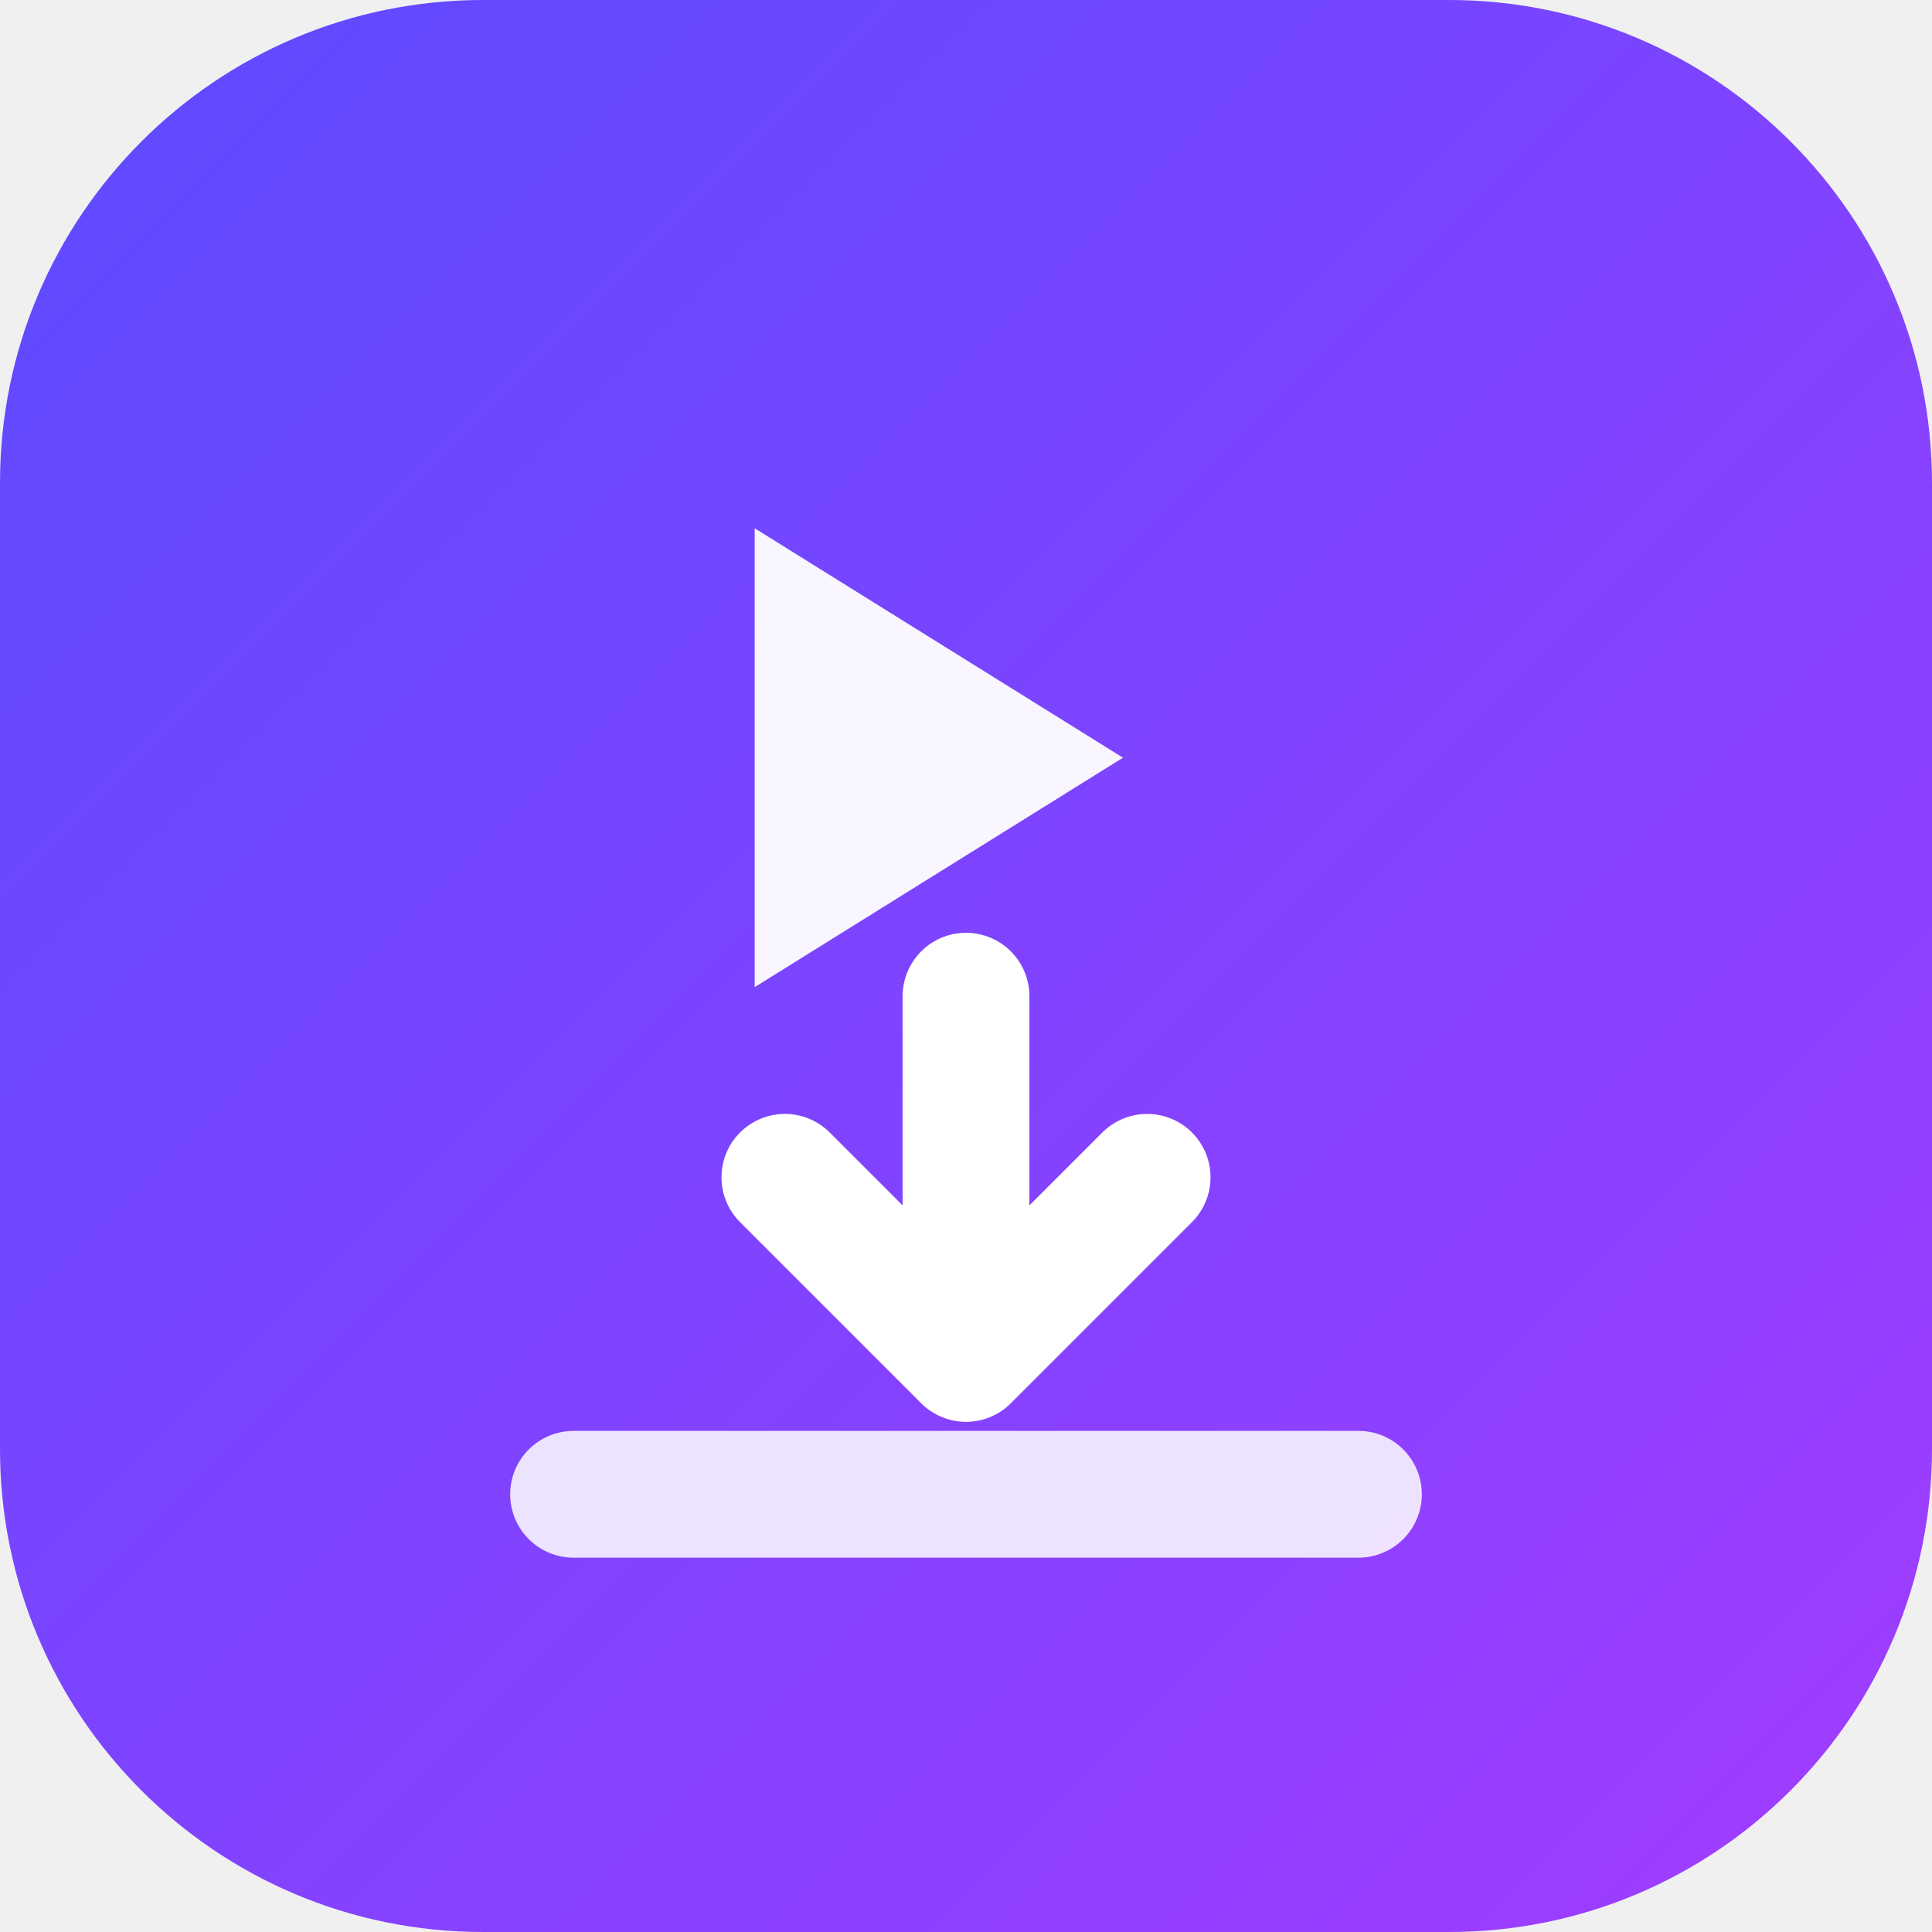
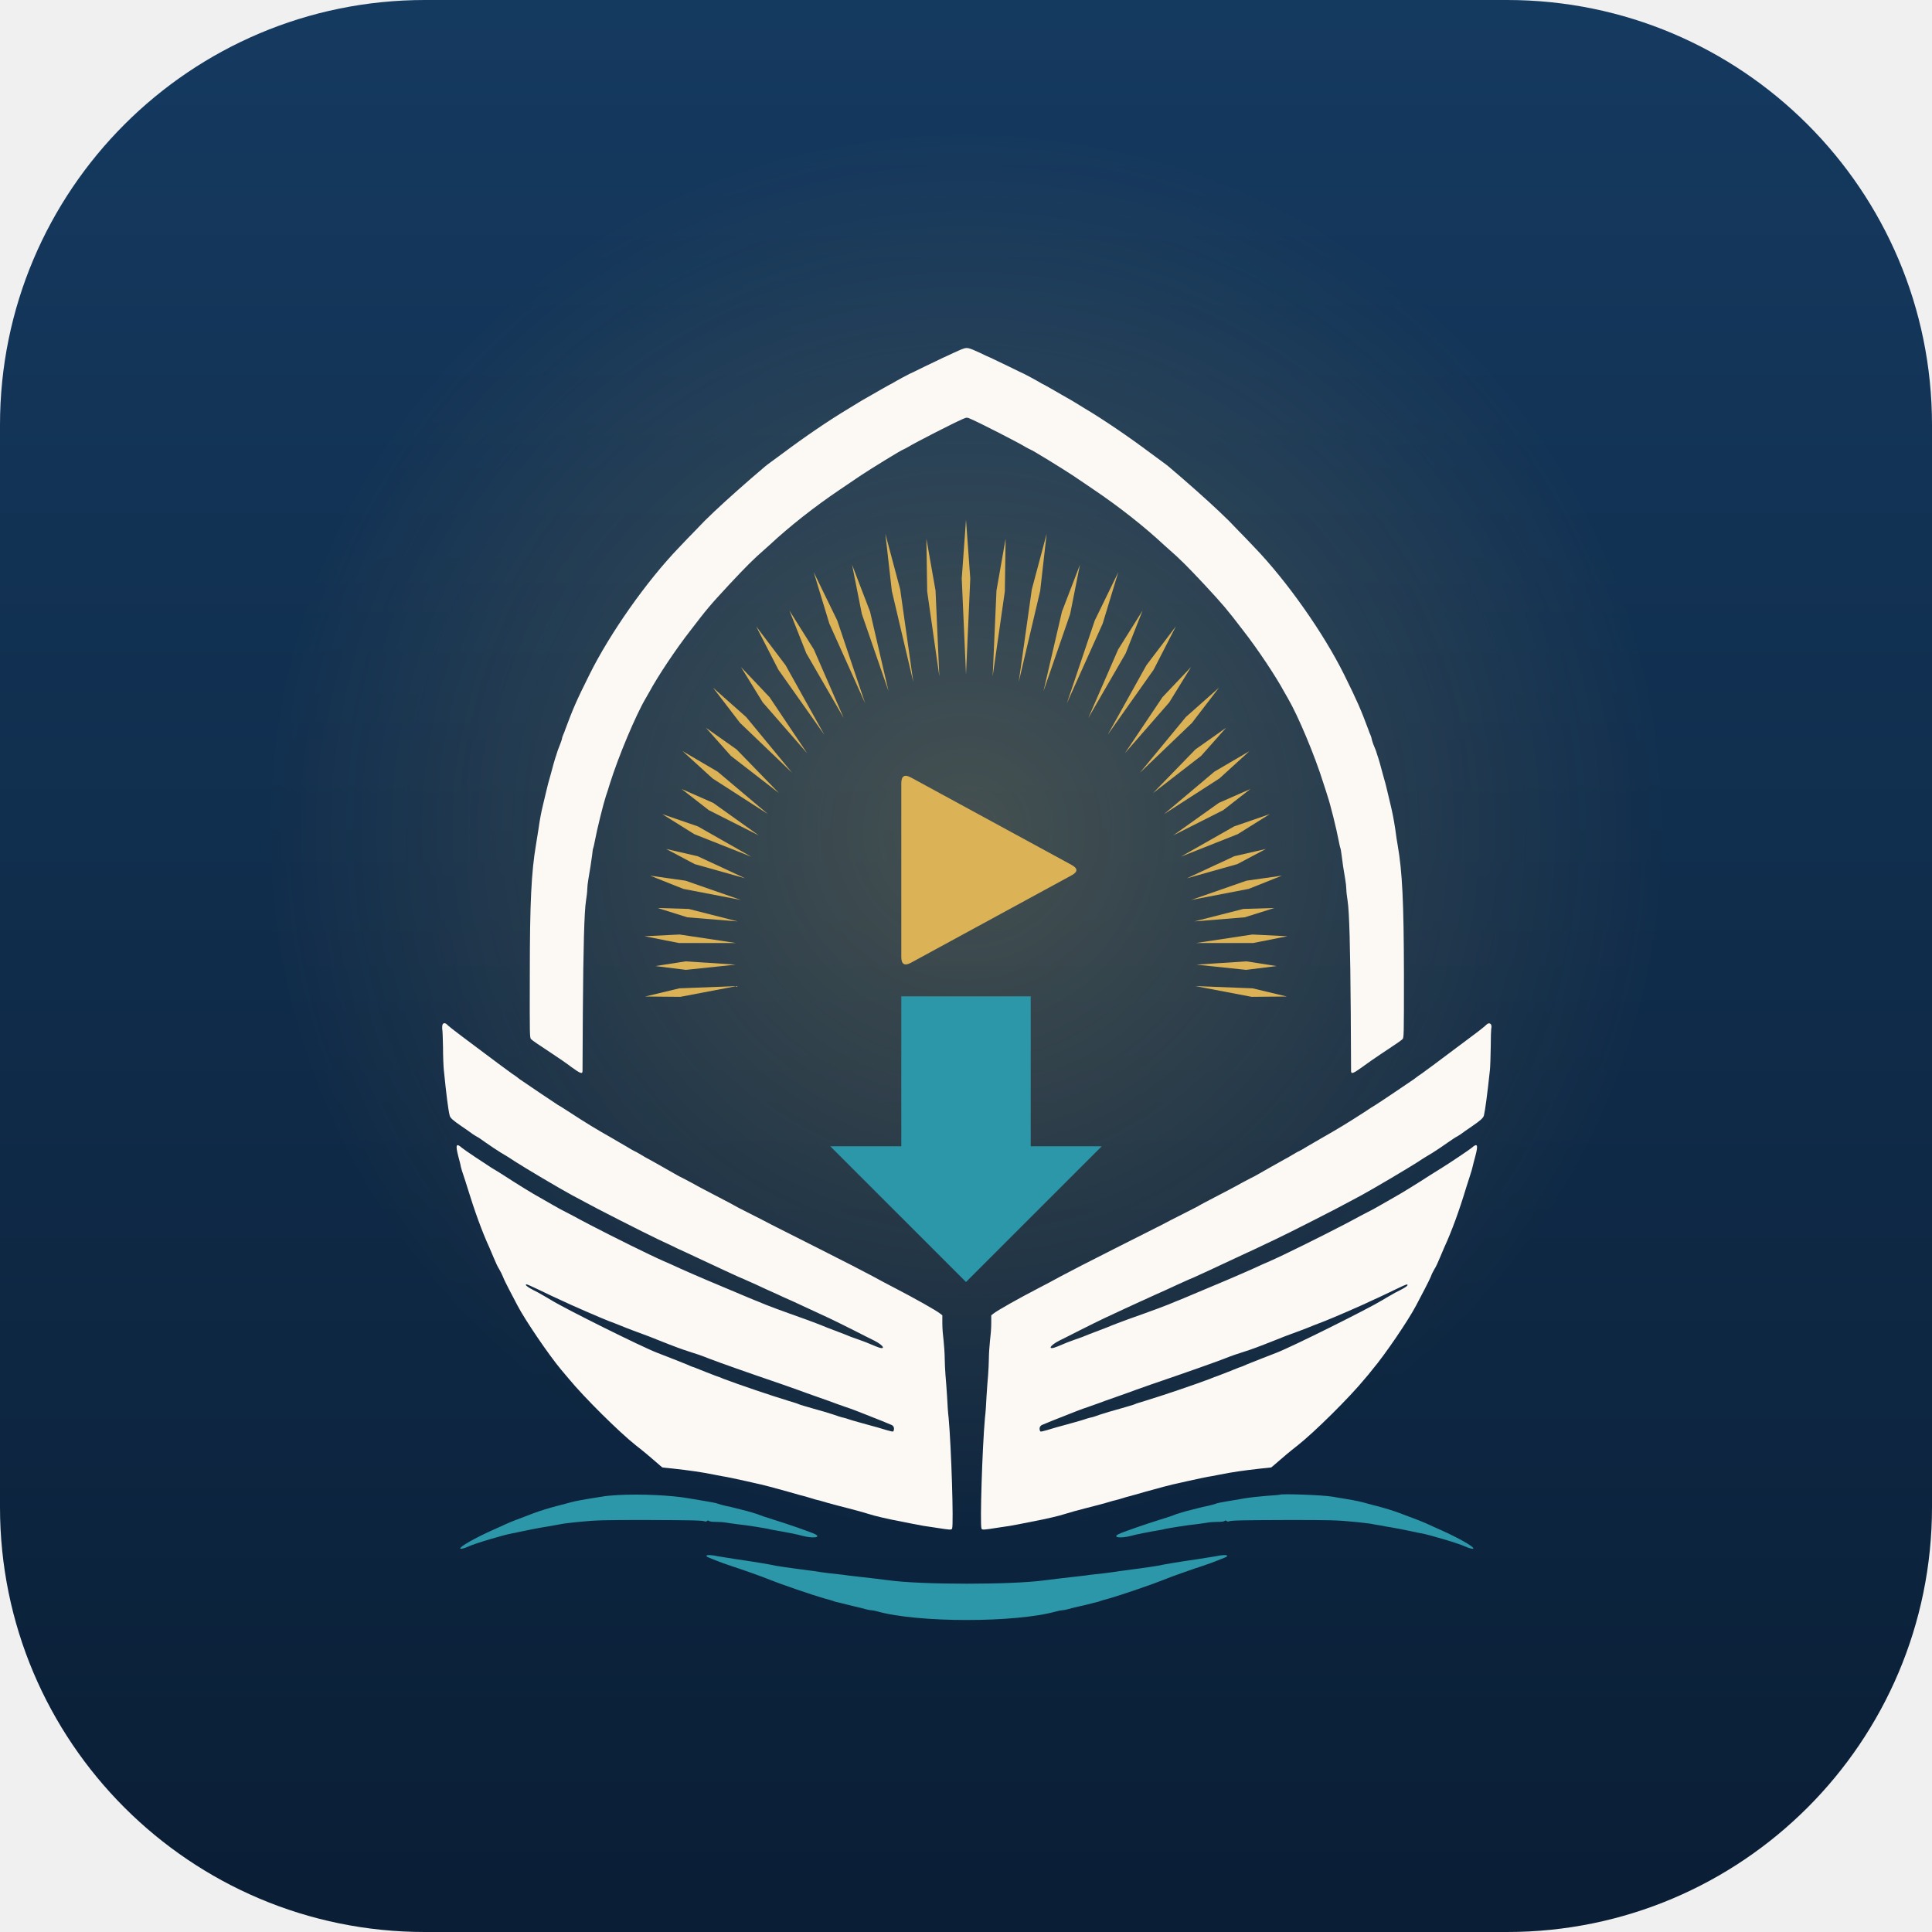
- <svg xmlns="http://www.w3.org/2000/svg" viewBox="0 0 64 64" role="img" aria-label="ark-ydl">
+ <svg xmlns="http://www.w3.org/2000/svg" viewBox="0 0 512 512" width="512" height="512">
  <defs>
-     <linearGradient id="g" x1="0" y1="0" x2="1" y2="1">
-       <stop offset="0" stop-color="#5b4bff" />
-       <stop offset="1" stop-color="#a23cff" />
+     <linearGradient id="bg" x1="0" y1="0" x2="0" y2="1">
+       <stop offset="0" stop-color="#153a60" />
+       <stop offset="1" stop-color="#0a1e35" />
    </linearGradient>
+     <radialGradient id="glow">
+       <stop offset="0" stop-color="#dcb257" stop-opacity=".26" />
+       <stop offset="1" stop-color="#dcb257" stop-opacity="0" />
+     </radialGradient>
  </defs>
-   <rect width="64" height="64" rx="16" fill="url(#g)" />
-   <path d="M25 17.5v15.2l12.2-7.6z" fill="#fff" opacity=".95" />
-   <path d="M32 33v12m0 0-6-6m6 6 6-6" fill="none" stroke="#fff" stroke-width="4.2" stroke-linecap="round" stroke-linejoin="round" />
-   <path d="M19 49.5h26" stroke="#fff" stroke-width="4.2" stroke-linecap="round" opacity=".85" />
+   <rect width="512" height="512" rx="112.6" fill="url(#bg)" />
+   <circle cx="256.0" cy="220.2" r="184.3" fill="url(#glow)" />
+   <g transform="translate(-49.299 87.141) scale(0.41822)">
+     <path fill="#fcf9f5" d="M728 12.7C727 13 724.5 14.2 722.2 15.2C720 16.2 717 17.7 715.5 18.3C714 19 708.6 21.6 703.6 24C698.6 26.5 694.4 28.5 694.3 28.5C694.1 28.5 686.1 32.8 682.8 34.8C681.6 35.3 678.3 37.3 675.2 39C672.2 40.8 668.5 42.8 667 43.7C665.5 44.5 663.4 45.8 662.2 46.5C660.1 47.8 659.5 48.2 656 50.3C643.4 57.8 627.6 68.6 614 78.8C610.3 81.5 606.5 84.3 605.7 84.9C604.9 85.5 603.5 86.5 602.7 87.2C591 97.1 578.4 108.3 570.7 115.6C564.5 121.5 564.3 121.7 558.5 127.8C556.1 130.2 551.5 135 548.2 138.5C527.5 160 504.4 192.9 491.4 219.1C482.9 236.1 480.8 241.2 476.1 253.8C475.8 254.9 475.1 256.5 474.7 257.4C474.3 258.3 474 259.3 474 259.6C474 260 473.5 261.5 472.9 263C471.2 267.3 471.1 267.6 470.4 270C469.5 272.5 468.1 277.5 466.8 282.5C466.3 284.3 465.6 286.9 465.2 288.2C464.9 289.6 464.1 292.8 463.5 295.2C462.9 297.7 462.2 300.5 462 301.5C460.8 306.5 460 310.5 459.1 317C458.4 321 457.8 325.5 457.5 327C454.6 344.1 453.6 363.4 453.6 408.8C453.5 448.7 453.5 449.4 454.5 450.2C455.6 451.2 458.2 453 467.9 459.4C471.6 461.8 477.1 465.6 480.1 467.9C485.6 471.9 487 472.4 487 470.3C487 469.8 487.1 453 487.2 433C487.5 392.1 488.1 369.3 489.2 362.4C489.6 359.9 490 356.6 490 355.2C490 353.9 490.3 351 490.7 348.8C491.7 343.1 492.5 337.9 493.1 333.4C493.3 331.2 493.6 329.2 493.8 329C493.9 328.8 494.4 326.8 494.8 324.6C496.3 316.6 500.2 301 501.9 295.8C502.2 294.9 503.4 291.5 504.4 288C509.9 270.6 520.6 245.1 527 234.2C527.5 233.4 528.5 231.5 529.4 230C534.5 220.5 546.1 203 555.5 191C566 177.3 567.5 175.5 580 162C590.5 150.8 595 146.2 602.7 139.5C603.8 138.5 605 137.4 605.5 137C617.8 125.5 634 112.7 650.2 101.8C653.9 99.3 659.8 95.3 663.5 92.8C669.5 88.8 689.5 76.5 690.2 76.5C690.4 76.5 691.5 75.8 692.9 75.1C698.5 71.7 721.9 59.8 727.6 57.3C730.5 56 730.5 56 733.4 57.3C739.1 59.8 762.5 71.7 768.1 75.1C769.5 75.8 770.6 76.5 770.8 76.5C771.5 76.5 791.5 88.8 797.5 92.8C801.2 95.3 807.2 99.3 810.8 101.8C827 112.7 843.2 125.5 855.5 137C856 137.4 857.2 138.5 858.3 139.5C866 146.2 870.5 150.8 881 162C893.5 175.5 895 177.3 905.5 191C914.9 203 926.5 220.5 931.6 230C932.5 231.5 933.5 233.4 934 234.2C940.4 245.1 951.1 270.6 956.5 288C957.6 291.5 958.8 294.9 959 295.8C960.8 301 964.7 316.6 966.2 324.6C966.6 326.8 967.1 328.8 967.2 329C967.4 329.2 967.7 331.2 968 333.4C968.5 337.9 969.3 343.1 970.3 348.8C970.7 351 971 353.9 971 355.2C971 356.6 971.4 359.9 971.8 362.4C972.9 369.3 973.5 392.1 973.8 433C973.9 453 974 469.8 974 470.3C974 472.4 975.4 471.9 980.9 467.9C984 465.6 989.5 461.8 993.1 459.4C1002.8 453 1005.4 451.2 1006.5 450.2C1007.5 449.4 1007.5 448.7 1007.5 408.8C1007.4 363.4 1006.5 344.1 1003.5 327C1003.2 325.5 1002.5 321 1002 317C1001 310.5 1000.2 306.5 999 301.5C998.8 300.5 998.1 297.7 997.5 295.2C997 292.8 996.1 289.6 995.8 288.2C995.4 286.9 994.7 284.3 994.2 282.5C992.9 277.5 991.5 272.5 990.6 270C989.9 267.6 989.8 267.3 988 263C987.5 261.5 987 260 987 259.6C987 259.3 986.7 258.3 986.3 257.4C985.9 256.5 985.2 254.9 984.9 253.8C980.2 241.2 978 236.1 969.6 219.1C956.6 192.9 933.5 160 912.8 138.5C909.5 135 904.9 130.2 902.5 127.8C896.7 121.7 896.5 121.5 890.3 115.6C882.6 108.3 870 97.1 858.3 87.2C857.5 86.5 856.1 85.5 855.3 84.9C854.5 84.3 850.7 81.5 847 78.8C833.4 68.6 817.6 57.8 805 50.3C801.5 48.2 800.9 47.8 798.8 46.5C797.6 45.8 795.5 44.5 794 43.7C792.5 42.8 788.8 40.8 785.8 39C782.8 37.3 779.4 35.3 778.2 34.8C774.9 32.8 766.9 28.5 766.7 28.5C766.6 28.5 762.4 26.5 757.4 24C752.4 21.6 747 19 745.5 18.3C744 17.7 741 16.3 738.8 15.2C731.6 11.9 730.8 11.7 728 12.7Z" />
+     <path fill="#fcf9f5" fill-rule="evenodd" d="M398.2 441.2C398.1 442 398 443 398.1 443.6C398.3 444.2 398.5 449.5 398.6 455.2C398.6 461 398.9 467.5 399.1 469.5C400.7 485.4 401.9 494.9 402.8 498.4C403.1 500 404.8 501.5 410.2 505.2C413 507.1 416.3 509.4 417.6 510.4C418.9 511.2 420.1 512 420.2 512C420.4 512 422.9 513.6 425.6 515.6C428.4 517.6 432.8 520.5 435.2 522C437.8 523.5 441.9 526 444.5 527.8C450.7 531.8 471.9 544.4 480.2 548.9C483.9 550.8 487.6 552.9 488.8 553.5C494.1 556.5 526.3 572.9 535 577C538.1 578.5 543.7 581 547.2 582.8C550.9 584.5 556.4 587 559.5 588.5C566 591.5 569.9 593.3 577.5 596.9C580.5 598.3 584.3 600 586 600.8C587.8 601.5 590.6 602.8 592.2 603.5C593.9 604.2 599.1 606.6 603.8 608.8C608.5 610.9 613.4 613.1 614.8 613.8C616.1 614.4 618.6 615.5 620.2 616.2C625.2 618.5 637.4 624.2 643.5 627C646.6 628.5 653.4 631.8 658.5 634.4C663.6 637 669.5 640 671.8 641.1C678.5 644.5 679.5 647.6 672.9 644.8C667.5 642.5 664.9 641.5 662 640.5C660.2 639.9 658.1 639.1 657.2 638.8C656.5 638.5 654.5 637.7 653 637.1C651.5 636.5 646.5 634.6 642 632.9C637.5 631 631.5 628.8 628.8 627.8C611.4 621.6 604.8 619.2 597.8 616.2C597 615.9 593.5 614.5 590 613C572.2 605.6 557 599.1 549 595.5C545.3 593.8 540.5 591.6 538.5 590.8C529.6 586.9 506 575.2 491.8 567.8C489 566.3 484.1 563.8 480.9 562C473.8 558.4 471.1 556.9 467.5 554.8C466 553.9 462.6 552 460 550.5C455.4 548 446 542.2 436.6 536.1C434.1 534.5 431 532.6 429.6 531.8C424.6 528.6 412.1 520.3 410.6 519C406.9 515.7 406.4 517 408.3 524.4C409 527 409.8 530 409.9 531C410.1 532 410.9 534.5 411.6 536.5C412.3 538.5 413.4 542 414 544C418.6 558.9 423.2 571.8 428 582.2C428.5 583.4 429.7 586.2 430.8 588.8C431.8 591.2 433.2 594.4 434.1 595.7C434.9 597 436 599.2 436.6 600.7C437.1 602.1 438.8 605.5 440.3 608.4C441.8 611.2 444.2 615.9 445.8 618.9C450.6 628.1 465.6 650.2 473.4 659.5C474.9 661.3 477.1 663.9 478.2 665.2C488.1 677.2 510.3 699.2 520.8 707.5C525.8 711.4 530.2 715.1 533.6 718.1C535.8 720 537.5 721.5 537.6 721.5C537.7 721.5 540.7 721.9 544.2 722.2C555.7 723.5 562 724.4 570 726C571.5 726.3 573.9 726.8 575.2 727C577.9 727.4 584.6 728.8 590.8 730.2C592.7 730.6 595.2 731.2 596.5 731.5C599.4 732 611.5 735.2 617 736.8C619.4 737.5 622.5 738.4 624 738.8C625.5 739.2 627.9 739.9 629.2 740.2C630.6 740.6 633 741.3 634.5 741.8C636 742.1 639.6 743.1 642.5 744C645.4 744.8 651.4 746.4 655.8 747.5C660.1 748.6 665.2 750 667 750.6C668.8 751.1 671 751.8 671.8 752C673.4 752.5 678.8 753.7 682.5 754.5C696.1 757.2 699.5 757.9 703 758.5C704.8 758.8 708.4 759.3 711 759.7C719.9 761.1 720.8 761.2 721.2 760.2C722.2 757.5 720.7 709 719 690.2C718.6 687.2 718.2 681 718 676.5C717.7 672 717.3 665.9 717 663C716.8 660.1 716.5 655.2 716.5 652.2C716.5 649.2 716.1 644.2 715.8 641.2C715.4 638.2 715 633.4 715 630.4L715 625.1L713.6 624C710.9 621.9 698 614.6 684.5 607.6C681.4 606 675.1 602.7 670.8 600.3C666.4 597.9 651.4 590.2 637.5 583.2C623.6 576.2 609.9 569.3 607 567.8C604.1 566.2 597.7 563 592.8 560.5C587.9 558 583.5 555.8 583.2 555.5C583 555.3 578.5 553 573.2 550.2C568 547.5 560.3 543.5 556.1 541.1C551.9 538.9 548.4 537 548.2 537C548.1 537 543.8 534.5 538.5 531.5C533.2 528.5 528.8 526 528.7 526C528.6 526 526.6 524.9 524.3 523.5C522 522.1 520 521 519.8 521C519.6 521 517.4 519.7 514.6 518C511.9 516.5 508.1 514.2 506 513C494.9 506.7 489.2 503.2 478.6 496.3C475.9 494.6 472.8 492.5 471.4 491.8C467.1 489 452.3 479 447.2 475.5C445.4 474 443.2 472.5 442.5 472.1C441.4 471.4 431.3 463.9 410.8 448.5C406.1 445 401.8 441.6 401.3 441C400 439.6 398.6 439.7 398.2 441.2ZM457.8 608.2C460.8 609.6 464.9 611.6 466.8 612.5C468.7 613.4 471.1 614.5 472.2 615C480.6 619 498.2 626.6 503.8 628.8C505.7 629.5 508.9 630.7 510.8 631.5C512.7 632.3 516.5 633.8 519.2 634.8C529 638.4 530.3 638.9 535.2 640.9C545.8 645.1 549.5 646.5 555.8 648.5C559.4 649.6 562.8 650.8 563.5 651.1C568.8 653.2 577.2 656.3 596.5 663C612.8 668.6 617.5 670.2 623 672.2C625 673 630.8 675 635.8 676.8C640.7 678.5 646 680.4 647.5 681C649 681.5 652 682.6 654 683.3C656 684 658.2 684.7 658.8 685C659.3 685.2 662.8 686.5 666.5 688C674 690.9 681.1 693.8 682.9 694.6C684.1 695.2 684.7 696.5 684.2 698C683.9 699.2 684.2 699.2 673.8 696.1C669.6 695 664.1 693.4 661.5 692.7C658.9 692 656.3 691.2 655.8 691C655.2 690.8 653.8 690.3 652.5 690C651.2 689.8 648.4 688.9 646 688C643.6 687.2 638 685.5 633.5 684.3C629 683 624.8 681.8 624.2 681.5C623.7 681.2 620.6 680.2 617.5 679.3C606 675.8 586 669 576.5 665.4C574.7 664.6 572.5 663.8 571.5 663.5C570.5 663.1 567.5 662 564.8 660.9C562 659.8 558.9 658.5 557.8 658.1C556.6 657.8 554.5 656.9 553 656.2C550.1 655 539.4 650.8 534.2 648.8C524.3 645 475.9 620.9 467.2 615.5C466.1 614.8 464.7 614 464 613.6C463.3 613.2 462.1 612.5 461.2 612C460.4 611.5 457.9 610.1 455.6 609C451.9 607.1 450.1 605.5 451.6 605.5C451.9 605.5 454.7 606.7 457.8 608.2ZM1059.7 441C1059.2 441.6 1055 445 1050.2 448.5C1029.7 463.9 1019.6 471.4 1018.5 472.1C1017.8 472.5 1015.7 474 1013.8 475.5C1008.7 479 993.9 489 989.5 491.8C988.2 492.5 985 494.6 982.5 496.3C971.8 503.2 966.1 506.7 955 513C953 514.2 949 516.5 946.4 518C943.6 519.7 941.4 521 941.2 521C941 521 939 522.1 936.7 523.5C934.4 524.9 932.4 526 932.3 526C932.2 526 927.8 528.5 922.5 531.5C917.2 534.5 912.9 537 912.8 537C912.6 537 909.1 538.9 904.9 541.1C900.7 543.5 893 547.5 887.8 550.2C882.5 553 878 555.3 877.8 555.5C877.5 555.8 873.1 558 868.2 560.5C863.3 563 856.9 566.2 854 567.8C851.1 569.3 837.4 576.2 823.5 583.2C809.6 590.2 794.6 597.9 790.2 600.3C785.9 602.7 779.6 606 776.5 607.6C763 614.6 750.1 621.9 747.4 624L746 625.1L746 630.4C746 633.4 745.6 638.2 745.2 641.2C744.9 644.2 744.5 649.2 744.5 652.2C744.5 655.2 744.2 660.1 744 663C743.7 665.9 743.3 672 743 676.5C742.8 681 742.4 687.2 742 690.2C740.3 709 738.8 757.5 739.8 760.2C740.2 761.2 741.1 761.1 750 759.7C752.6 759.3 756.2 758.8 758 758.5C761.5 757.9 764.9 757.2 778.5 754.5C782.2 753.7 787.6 752.5 789.2 752C790.1 751.8 792.2 751.1 794 750.6C795.8 750 800.9 748.6 805.2 747.5C809.6 746.4 815.6 744.8 818.5 744C821.4 743.1 825 742.1 826.5 741.8C828 741.3 830.4 740.6 831.8 740.2C833.1 739.9 835.5 739.2 837 738.8C838.5 738.4 841.6 737.5 844 736.8C849.5 735.2 861.6 732 864.5 731.5C865.8 731.2 868.4 730.6 870.2 730.2C876.4 728.8 883.1 727.4 885.8 727C887.1 726.8 889.5 726.3 891 726C899 724.4 905.3 723.5 916.8 722.2C920.4 721.9 923.3 721.5 923.4 721.5C923.5 721.5 925.2 720 927.4 718.1C930.8 715.1 935.2 711.4 940.2 707.5C950.7 699.2 973 677.2 982.8 665.2C984 663.9 986.1 661.3 987.5 659.5C995.4 650.2 1010.4 628.1 1015.2 618.9C1016.8 615.9 1019.2 611.2 1020.7 608.4C1022.2 605.5 1023.9 602.1 1024.5 600.7C1025 599.2 1026.1 597 1026.9 595.7C1027.8 594.4 1029.2 591.2 1030.2 588.8C1031.3 586.2 1032.5 583.4 1033 582.2C1037.8 571.8 1042.5 558.9 1047 544C1047.7 542 1048.7 538.5 1049.4 536.5C1050.1 534.5 1050.8 532 1051 531C1051.2 530 1052 527 1052.7 524.4C1054.7 517 1054.1 515.7 1050.4 519C1048.8 520.3 1036.5 528.6 1031.3 531.8C1030 532.6 1026.9 534.5 1024.4 536.1C1015 542.2 1005.5 548 1001 550.5C998.4 552 995 553.9 993.5 554.8C989.9 556.9 987.2 558.4 980.1 562C976.9 563.8 972 566.3 969.2 567.8C955 575.2 931.4 586.9 922.5 590.8C920.5 591.6 915.7 593.8 912 595.5C904 599.1 888.8 605.6 871 613C867.5 614.5 864.1 615.9 863.2 616.2C856.2 619.2 849.6 621.6 832.2 627.8C829.5 628.8 823.5 631 819 632.9C814.5 634.6 809.5 636.5 808 637.1C806.5 637.7 804.6 638.5 803.8 638.8C803 639.1 800.8 639.9 799 640.5C796.1 641.5 793.5 642.5 788.1 644.8C781.5 647.6 782.5 644.5 789.2 641.1C791.5 640 797.4 637 802.5 634.4C807.6 631.8 814.4 628.5 817.5 627C823.5 624.2 835.7 618.5 840.6 616.3C842.2 615.6 844.7 614.5 846.1 613.8C847.5 613.1 852.6 610.9 857.2 608.8C862 606.6 867.1 604.2 868.8 603.5C870.4 602.8 873.2 601.5 875 600.8C876.7 600 880.5 598.3 883.5 596.9C891.1 593.3 895 591.5 901.5 588.5C904.6 587 910.2 584.5 913.8 582.8C917.4 581 922.9 578.5 926 577C934.7 572.9 966.9 556.5 972.2 553.5C973.4 552.9 977.2 550.8 980.8 548.9C989 544.4 1010.3 531.8 1016.5 527.8C1019.1 526 1023.3 523.5 1025.8 522C1028.2 520.5 1032.5 517.6 1035.3 515.6C1038.2 513.6 1040.6 512 1040.8 512C1040.9 512 1042.1 511.2 1043.4 510.4C1044.7 509.4 1048 507.1 1050.8 505.2C1056.2 501.5 1057.8 500 1058.2 498.4C1059 494.9 1060.3 485.4 1062 469.5C1062.2 467.5 1062.4 461 1062.5 455.2C1062.5 449.5 1062.7 444.2 1062.8 443.6C1063.6 440.5 1061.7 439 1059.7 441ZM1009.7 606.2C1009.5 606.6 1007.6 607.9 1005.4 609C1003.1 610.1 1000.6 611.5 999.8 612C999 612.5 997.7 613.2 997 613.6C996.3 614 994.9 614.8 993.8 615.5C985 620.9 936.7 645 926.8 648.8C921.6 650.8 910.9 655 908 656.2C906.5 656.9 904.4 657.8 903.2 658.1C902.1 658.5 899 659.8 896.2 660.9C893.5 662 890.5 663.1 889.5 663.5C888.5 663.8 886.3 664.6 884.5 665.4C875 669 855 675.8 843.5 679.3C840.4 680.2 837.3 681.2 836.8 681.5C836.2 681.8 832 683 827.5 684.3C823 685.5 817.4 687.2 815 688C812.6 688.9 809.8 689.8 808.5 690C807.2 690.3 805.8 690.8 805.2 691C804.7 691.2 802.1 692 799.5 692.7C796.9 693.4 791.4 695 787.2 696.1C776.8 699.2 777.1 699.2 776.8 698C776.3 696.5 776.9 695.2 778.1 694.6C779.9 693.8 787 690.9 794.5 688C798.2 686.5 801.7 685.2 802.2 685C802.8 684.7 805 684 807 683.3C809 682.6 812 681.5 813.5 681C815 680.4 820.3 678.5 825.2 676.8C830.2 675 836 673 838 672.2C843.5 670.2 848.2 668.6 864.5 663C883.8 656.3 892.2 653.2 897.5 651.1C898.2 650.8 901.7 649.6 905.2 648.5C911.5 646.5 915.2 645.1 925.8 640.9C930.7 638.9 932 638.4 941.8 634.8C944.5 633.8 948.4 632.3 950.2 631.5C952.2 630.7 955.4 629.5 957.2 628.8C962.8 626.6 980.5 619 988.8 615C989.9 614.5 992.4 613.4 994.2 612.5C996.2 611.6 1000.2 609.6 1003.2 608.2C1009 605.4 1010.1 605 1009.7 606.2Z" />
+     <path fill="#2b97a8" d="M509.4 739C505.6 739.2 501.1 739.6 499.4 740C497.6 740.2 493.4 741 490 741.5C483.1 742.7 482 742.9 476.2 744.5C474.1 745.1 471.4 745.8 470.5 746C466.9 746.9 459.6 749.1 456 750.5C446.1 754.2 441 756.2 438.2 757.5C436.6 758.2 432.9 760 430 761.2C419.1 766.1 409.5 771.5 409.5 772.8C409.5 773.4 411.9 772.9 414.7 771.6C418.9 769.6 437.9 764 442.8 763.2C443.6 763.1 445.1 762.8 446.2 762.5C450.2 761.6 460.9 759.5 464.5 759C466.6 758.6 469.9 758 471.8 757.7C473.7 757.3 476.2 756.9 477.5 756.8C478.8 756.6 482 756.3 484.8 756C495.7 754.9 500.8 754.8 526.2 754.8C554 754.9 563.4 755 564.4 755.7C564.8 755.9 565.4 755.8 565.8 755.5C566.4 755 566.7 755 567.1 755.4C567.5 755.8 569.3 756 571.5 756C573.5 756 576.6 756.2 578.2 756.5C579.9 756.8 583 757.2 585.2 757.5C590.5 758 602.1 759.9 605 760.5C606.2 760.9 608 761.1 608.8 761.3C614.3 762.2 624.1 764.1 626.2 764.8C633 766.6 638.5 765.9 634.4 763.8C632.4 762.7 616.6 757.2 607.8 754.5C604.2 753.4 599.7 751.9 597.8 751.1C595.9 750.5 593 749.6 591.5 749.2C590 748.9 587 748 584.8 747.5C582.5 746.9 579.3 746.1 577.5 745.8C575.7 745.4 573.6 744.8 572.8 744.5C572 744.1 568.8 743.5 565.8 743C562.8 742.5 557.6 741.6 554.5 741.1C543.4 739.1 523.6 738.2 509.4 739ZM928.9 738.8C928.8 738.9 925 739.2 920.5 739.5C916 739.9 909.6 740.5 906.5 741.1C903.4 741.6 898.3 742.5 895.2 743C892.2 743.5 889.1 744.1 888.2 744.5C887.5 744.8 885.3 745.4 883.5 745.8C881.7 746.1 878.5 746.9 876.2 747.5C874 748 871 748.9 869.5 749.2C868 749.6 865.2 750.5 863.2 751.1C861.4 751.9 856.9 753.4 853.2 754.5C844.4 757.2 828.6 762.7 826.6 763.8C822.5 765.9 828 766.6 834.8 764.8C836.9 764.1 846.7 762.2 852.2 761.3C853.1 761.1 854.8 760.9 856 760.5C858.9 759.9 870.5 758 875.8 757.5C878 757.2 881.1 756.8 882.8 756.5C884.4 756.2 887.5 756 889.5 756C891.7 756 893.5 755.8 893.9 755.4C894.3 755 894.6 755 895.2 755.5C895.6 755.8 896.2 755.9 896.6 755.7C897.6 755 907 754.9 934.8 754.8C960.2 754.8 965.3 754.9 976.2 756C979 756.3 982.2 756.6 983.5 756.8C984.8 756.9 987.4 757.3 989.2 757.7C991.2 758 994.5 758.6 996.5 759C1000.1 759.5 1010.8 761.6 1014.8 762.5C1015.9 762.8 1017.5 763.1 1018.2 763.2C1023.1 764 1042.1 769.6 1046.3 771.6C1049.2 772.9 1051.5 773.4 1051.5 772.8C1051.5 771.5 1041.9 766.1 1031 761.2C1028.1 760 1024.4 758.2 1022.8 757.5C1020 756.2 1015 754.2 1005 750.5C1001.4 749.1 994.1 746.9 990.5 746C989.5 745.8 987 745.1 984.8 744.5C979 742.9 977.9 742.7 971 741.5C967.5 741 963.5 740.2 962 740C956.3 739 929.6 738 928.9 738.8ZM565.5 777.5C565.5 778 566.1 778.3 569.2 779.5C569.8 779.7 571.5 780.4 573 781C574.5 781.6 578 782.9 580.8 783.8C588.2 786.2 602.3 791.2 606 792.8C612.4 795.4 633.1 802.5 640.2 804.5C642.5 805.1 644.9 805.8 645.5 806C646.3 806.4 648.2 806.9 649.8 807.2C651.5 807.6 654.1 808.3 655.8 808.7C657.4 809.1 659.9 809.7 661.2 810C662.6 810.3 664.9 810.9 666.3 811.3C667.7 811.7 669.4 812 670 812C670.6 812 672.3 812.3 673.7 812.7C699.5 820 761.5 820 787.3 812.7C788.7 812.3 790.4 812 791 812C791.6 812 793.3 811.7 794.7 811.3C796.1 810.9 798.4 810.3 799.8 810C801.1 809.7 803.5 809.1 805.1 808.8C806.7 808.4 809.4 807.7 811 807.3C812.8 806.9 814.7 806.4 815.5 806C816.1 805.8 818.5 805.1 820.8 804.5C827.9 802.5 848.6 795.4 855 792.8C858.7 791.2 872.8 786.2 880.2 783.8C883 782.9 886.5 781.6 888 781C889.5 780.4 891.2 779.7 891.8 779.5C894.9 778.3 895.5 778 895.5 777.5C895.5 776.8 892.1 776.9 888.1 777.8C886.2 778.1 881.4 778.9 877.5 779.5C867.1 781 855.3 782.9 851.5 783.8C849.7 784.1 844.5 784.9 840 785.5C835.5 786.1 829.8 786.9 827.2 787.2C824.8 787.6 820.6 788.2 818 788.5C815.4 788.8 811.4 789.2 809 789.5C806.6 789.9 803.9 790.2 802.8 790.3C797.7 790.9 783.4 792.5 780 793C759.2 795.9 701.8 795.9 681 793C677.6 792.5 663.3 790.9 658.2 790.3C657.1 790.2 654.4 789.9 652 789.5C649.6 789.2 645.6 788.8 643 788.5C640.4 788.2 636.2 787.6 633.8 787.2C631.3 786.9 625.5 786.1 621 785.5C616.5 784.9 611.3 784.1 609.5 783.8C605.7 782.9 593.9 781 583.5 779.5C579.6 778.9 574.8 778.1 572.9 777.8C568.9 776.9 565.5 776.8 565.5 777.5Z" />
+     <path fill="#dcb257" d="M875.4 416.5L911 423.3L933.3 423.1L911.6 417.9ZM876 402.9L907.5 406.2L926.8 403.8L907.6 400.8ZM875.7 389.2L911.9 389.2L933.7 384.9L911.5 383.8ZM874.7 375.5L906.6 372.9L925.4 367L905.7 367.6ZM872.7 361.9L909.1 354.9L930.2 346.5L907.7 349.7ZM869.9 348.2L901.9 339.2L920 329.6L900 334.2ZM866.1 334.5L902.2 320.2L922.5 307.5L899.9 315.3ZM861.3 321L893 305L910.2 291.6L890.2 300.4ZM855.5 307.5L890.6 284.9L909.6 267.6L887.4 280.6ZM848.5 294.2L879 270.6L894.8 252.8L875.4 266.5ZM840.2 281.3L873.2 249.7L890.3 227.4L869.3 246ZM830.7 268.9L858.8 236.7L872.6 214.3L854.5 233.4ZM819.8 257.2L848.9 216L863 188.5L844.3 213.2ZM807.5 246.6L831.2 205.6L841.9 178.5L826.4 203.2ZM793.9 237.3L816.6 186.8L826.5 154.2L811.6 184.8ZM779.1 229.6L796 180.7L802.2 149.5L790.8 179.2ZM763.4 223.8L777 166.1L781.1 129.9L771.7 165.1ZM746.9 220.2L754.6 166.4L755.1 133L749.3 165.9ZM730 219L732.7 158.2L730 121L727.3 158.2ZM713.1 220.2L710.7 165.9L704.9 133L705.4 166.4ZM696.6 223.8L688.3 165.1L678.9 129.9L683 166.1ZM680.9 229.6L669.2 179.2L657.8 149.5L664 180.7ZM666.1 237.3L648.4 184.8L633.5 154.2L643.4 186.8ZM652.5 246.6L633.6 203.2L618.1 178.5L628.8 205.6ZM640.2 257.2L615.7 213.2L597 188.5L611.1 216ZM629.3 268.9L605.5 233.4L587.4 214.3L601.2 236.7ZM619.8 281.3L590.7 246L569.7 227.4L586.8 249.7ZM611.5 294.2L584.6 266.5L565.2 252.8L581 270.6ZM604.5 307.5L572.6 280.6L550.4 267.6L569.4 284.9ZM598.7 321L569.8 300.4L549.8 291.6L567 305ZM593.9 334.5L560.1 315.3L537.5 307.5L557.8 320.2ZM590.1 348.2L560 334.2L540 329.6L558.1 339.2ZM587.3 361.9L552.3 349.7L529.8 346.5L550.9 354.9ZM585.3 375.5L554.3 367.6L534.6 367L553.4 372.9ZM584.3 389.2L548.5 383.8L526.3 384.9L548.1 389.2ZM584 402.9L552.4 400.8L533.2 403.8L552.5 406.2ZM584.6 416.5L548.4 417.9L526.7 423.1L549 423.3Z" />
+     <path fill="#dcb257" d="M689 288Q689 281 695.1 284.3L796.9 339.7Q803 343 796.9 346.3L695.1 401.7Q689 405 689 398Z" />
+     <path fill="#2b97a8" d="M689 423H771V518H816L730 604L644 518H689Z" />
+   </g>
</svg>
